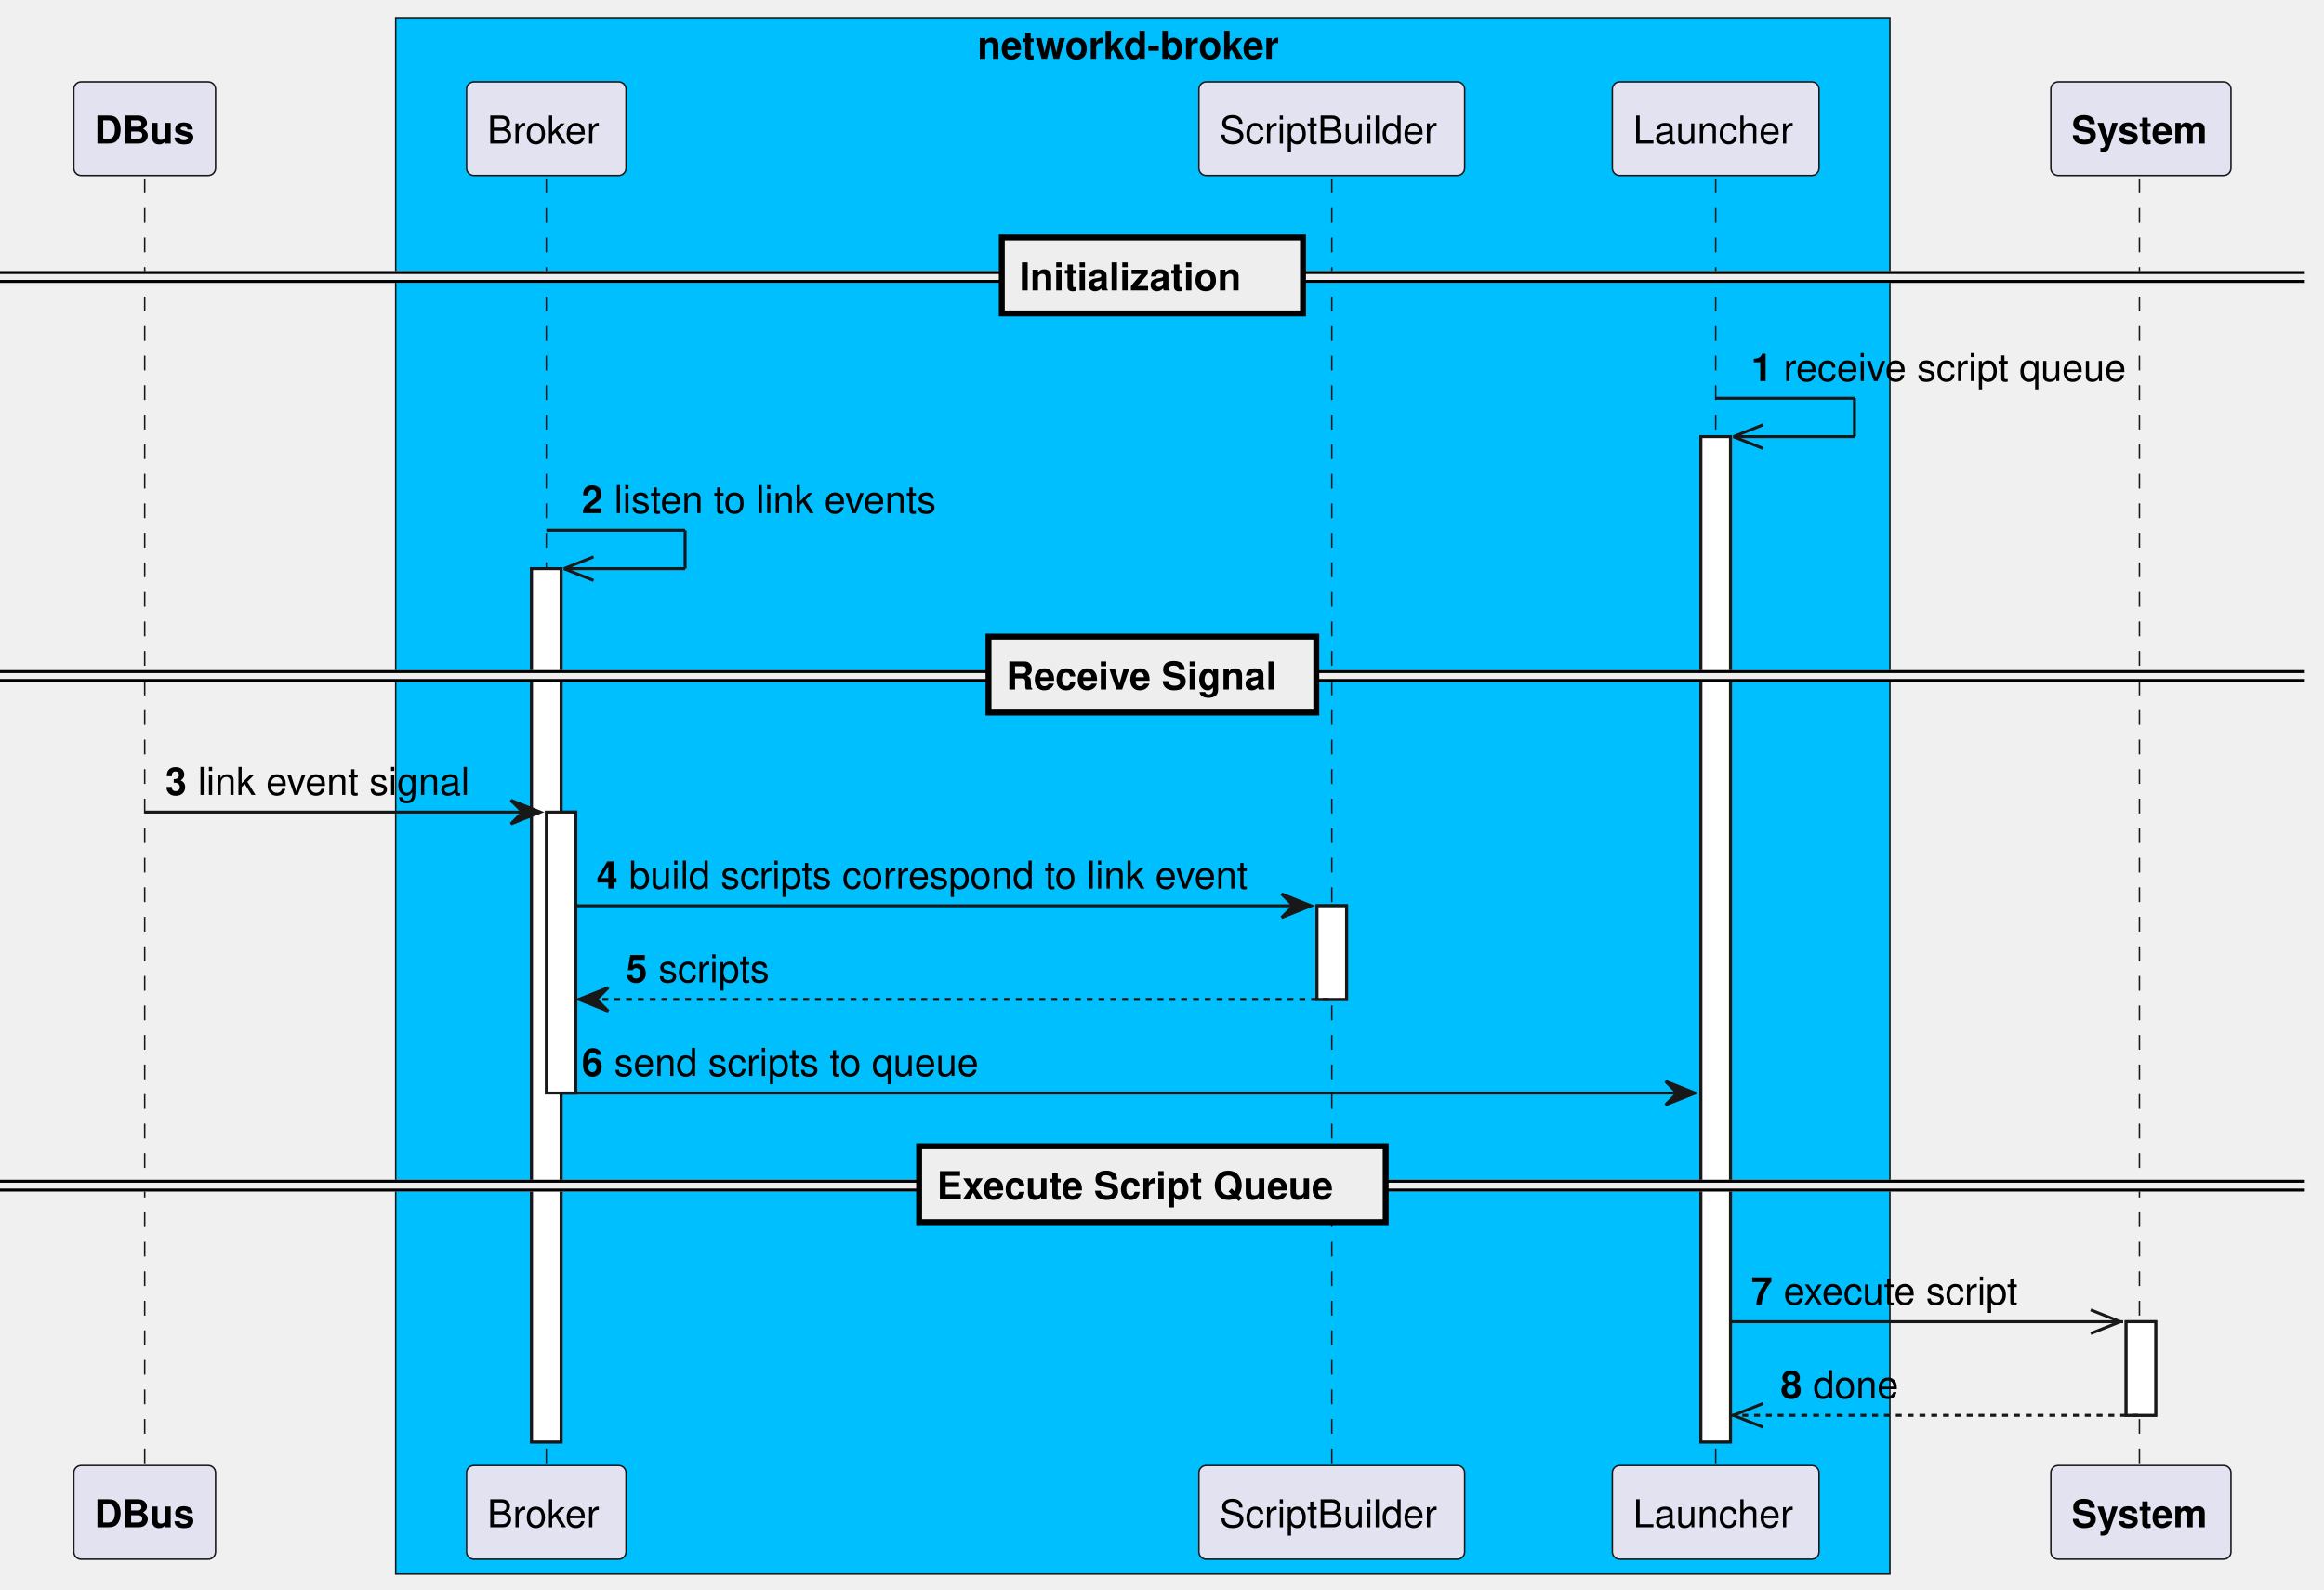
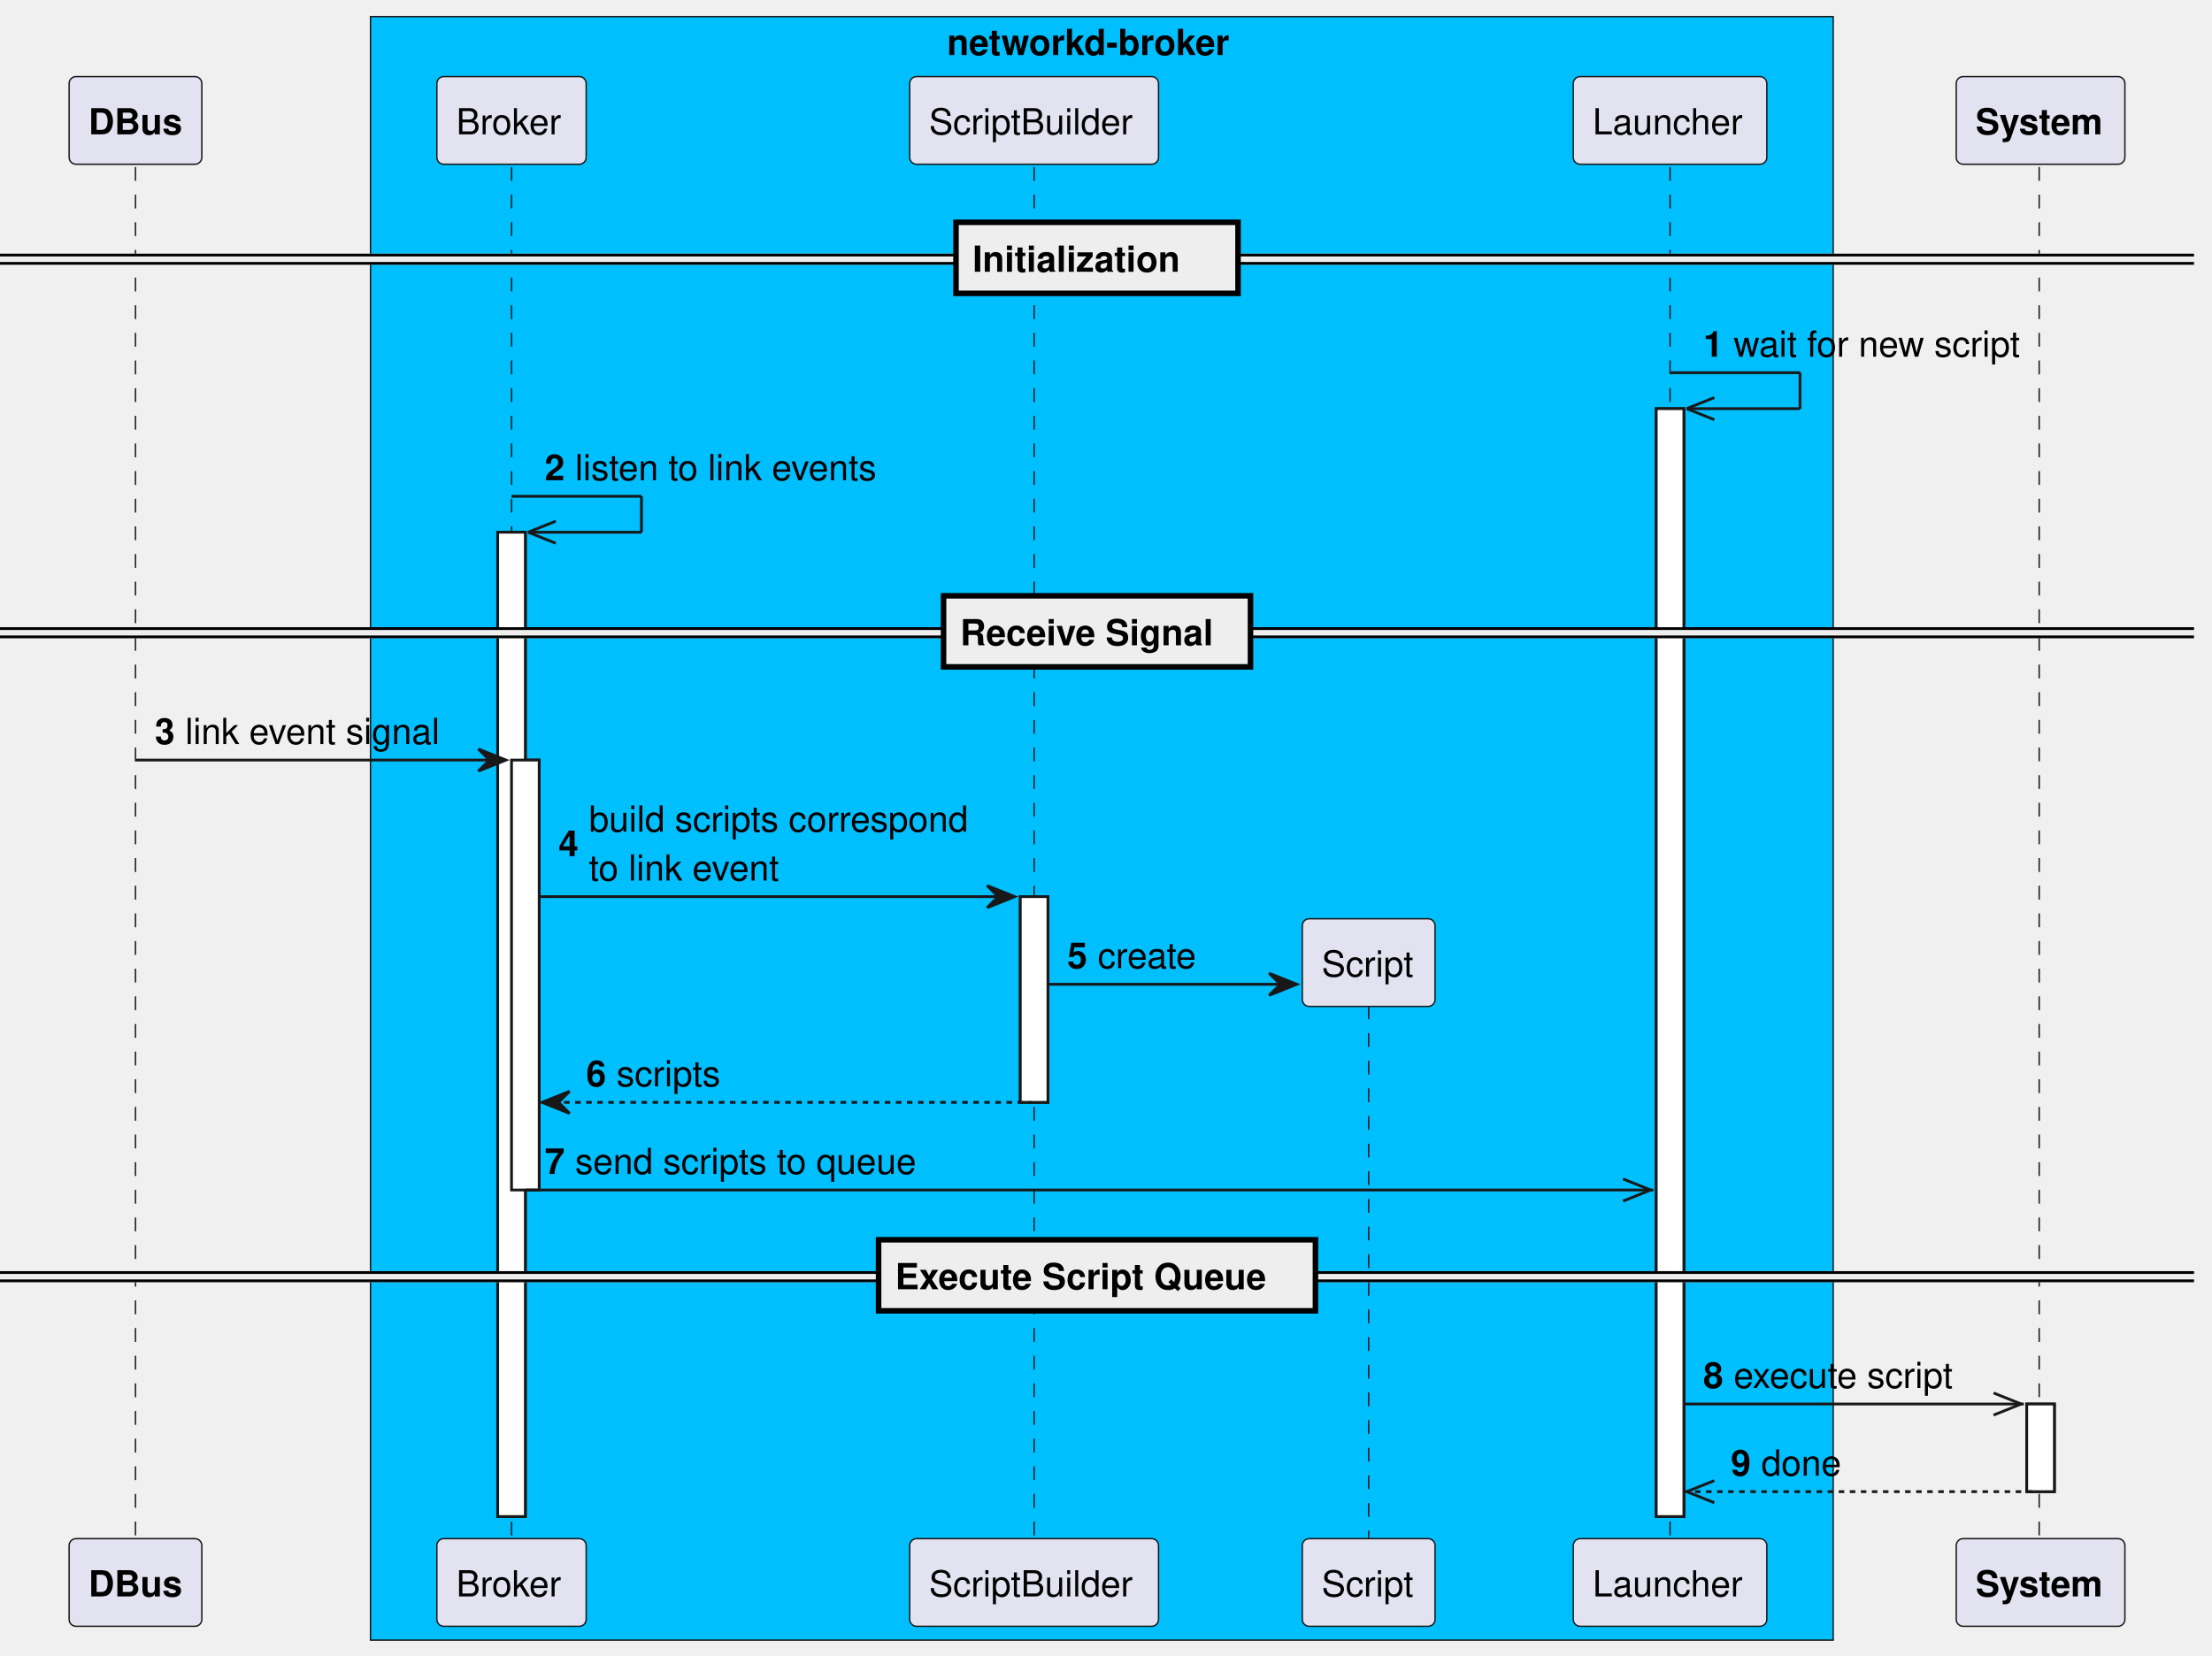
- <svg xmlns="http://www.w3.org/2000/svg" contentStyleType="text/css" height="538px" preserveAspectRatio="none" style="width:787px;height:538px;background:#F0FFFF;" version="1.1" viewBox="0 0 787 538" width="787px" zoomAndPan="magnify">
+ <svg xmlns="http://www.w3.org/2000/svg" contentStyleType="text/css" height="599px" preserveAspectRatio="none" style="width:800px;height:599px;background:#F0FFFF;" version="1.1" viewBox="0 0 800 599" width="800px" zoomAndPan="magnify">
  <defs />
  <g>
-     <rect fill="#00BFFF" height="526.884" style="stroke:#181818;stroke-width:0.5;" width="506" x="134" y="6" />
-     <text fill="#000000" font-family="&quot;Helvetica&quot;" font-size="13" font-weight="bold" lengthAdjust="spacing" textLength="112" x="331" y="19.897">networkd-broker</text>
-     <rect fill="#FFFFFF" height="295.648" style="stroke:#181818;stroke-width:1.0;" width="10" x="180" y="192.53" />
-     <rect fill="#FFFFFF" height="95.118" style="stroke:#181818;stroke-width:1.0;" width="10" x="185" y="274.942" />
-     <rect fill="#FFFFFF" height="31.706" style="stroke:#181818;stroke-width:1.0;" width="10" x="446" y="306.648" />
-     <rect fill="#FFFFFF" height="340.354" style="stroke:#181818;stroke-width:1.0;" width="10" x="576" y="147.824" />
-     <rect fill="#FFFFFF" height="31.706" style="stroke:#181818;stroke-width:1.0;" width="10" x="720" y="447.472" />
-     <line style="stroke:#181818;stroke-width:0.5;stroke-dasharray:5.0,5.0;" x1="49" x2="49" y1="60.412" y2="497.178" />
-     <line style="stroke:#181818;stroke-width:0.5;stroke-dasharray:5.0,5.0;" x1="185" x2="185" y1="60.412" y2="497.178" />
-     <line style="stroke:#181818;stroke-width:0.5;stroke-dasharray:5.0,5.0;" x1="451" x2="451" y1="60.412" y2="497.178" />
-     <line style="stroke:#181818;stroke-width:0.5;stroke-dasharray:5.0,5.0;" x1="581" x2="581" y1="60.412" y2="497.178" />
-     <line style="stroke:#181818;stroke-width:0.5;stroke-dasharray:5.0,5.0;" x1="724.5" x2="724.5" y1="60.412" y2="497.178" />
+     <rect fill="#00BFFF" height="587.296" style="stroke:#181818;stroke-width:0.5;" width="529" x="134" y="6" />
+     <text fill="#000000" font-family="&quot;Helvetica&quot;" font-size="13" font-weight="bold" lengthAdjust="spacing" textLength="112" x="342.5" y="19.897">networkd-broker</text>
+     <rect fill="#FFFFFF" height="356.06" style="stroke:#181818;stroke-width:1.0;" width="10" x="180" y="192.53" />
+     <rect fill="#FFFFFF" height="155.53" style="stroke:#181818;stroke-width:1.0;" width="10" x="185" y="274.942" />
+     <rect fill="#FFFFFF" height="74.412" style="stroke:#181818;stroke-width:1.0;" width="10" x="369" y="324.354" />
+     <rect fill="#FFFFFF" height="400.766" style="stroke:#181818;stroke-width:1.0;" width="10" x="599" y="147.824" />
+     <rect fill="#FFFFFF" height="31.706" style="stroke:#181818;stroke-width:1.0;" width="10" x="733" y="507.884" />
+     <line style="stroke:#181818;stroke-width:0.5;stroke-dasharray:5.0,5.0;" x1="49" x2="49" y1="60.412" y2="557.59" />
+     <line style="stroke:#181818;stroke-width:0.5;stroke-dasharray:5.0,5.0;" x1="185" x2="185" y1="60.412" y2="557.59" />
+     <line style="stroke:#181818;stroke-width:0.5;stroke-dasharray:5.0,5.0;" x1="374" x2="374" y1="60.412" y2="557.59" />
+     <line style="stroke:#181818;stroke-width:0.5;stroke-dasharray:5.0,5.0;" x1="495" x2="495" y1="363.707" y2="557.59" />
+     <line style="stroke:#181818;stroke-width:0.5;stroke-dasharray:5.0,5.0;" x1="604" x2="604" y1="60.412" y2="557.59" />
+     <line style="stroke:#181818;stroke-width:0.5;stroke-dasharray:5.0,5.0;" x1="737.5" x2="737.5" y1="60.412" y2="557.59" />
    <rect fill="#E2E2F0" height="31.706" rx="2.5" ry="2.5" style="stroke:#181818;stroke-width:0.5;" width="48" x="25" y="27.706" />
    <text fill="#000000" font-family="&quot;Helvetica&quot;" font-size="13" font-weight="bold" lengthAdjust="spacing" textLength="34" x="32" y="48.603">DBus</text>
-     <rect fill="#E2E2F0" height="31.706" rx="2.5" ry="2.5" style="stroke:#181818;stroke-width:0.5;" width="48" x="25" y="496.178" />
-     <text fill="#000000" font-family="&quot;Helvetica&quot;" font-size="13" font-weight="bold" lengthAdjust="spacing" textLength="34" x="32" y="517.075">DBus</text>
+     <rect fill="#E2E2F0" height="31.706" rx="2.5" ry="2.5" style="stroke:#181818;stroke-width:0.5;" width="48" x="25" y="556.59" />
+     <text fill="#000000" font-family="&quot;Helvetica&quot;" font-size="13" font-weight="bold" lengthAdjust="spacing" textLength="34" x="32" y="577.487">DBus</text>
    <rect fill="#E2E2F0" height="31.706" rx="2.5" ry="2.5" style="stroke:#181818;stroke-width:0.5;" width="54" x="158" y="27.706" />
    <text fill="#000000" font-family="&quot;Helvetica&quot;" font-size="13" lengthAdjust="spacing" textLength="40" x="165" y="48.603">Broker</text>
-     <rect fill="#E2E2F0" height="31.706" rx="2.5" ry="2.5" style="stroke:#181818;stroke-width:0.5;" width="54" x="158" y="496.178" />
-     <text fill="#000000" font-family="&quot;Helvetica&quot;" font-size="13" lengthAdjust="spacing" textLength="40" x="165" y="517.075">Broker</text>
-     <rect fill="#E2E2F0" height="31.706" rx="2.5" ry="2.5" style="stroke:#181818;stroke-width:0.5;" width="90" x="406" y="27.706" />
-     <text fill="#000000" font-family="&quot;Helvetica&quot;" font-size="13" lengthAdjust="spacing" textLength="76" x="413" y="48.603">ScriptBuilder</text>
-     <rect fill="#E2E2F0" height="31.706" rx="2.5" ry="2.5" style="stroke:#181818;stroke-width:0.5;" width="90" x="406" y="496.178" />
-     <text fill="#000000" font-family="&quot;Helvetica&quot;" font-size="13" lengthAdjust="spacing" textLength="76" x="413" y="517.075">ScriptBuilder</text>
-     <rect fill="#E2E2F0" height="31.706" rx="2.5" ry="2.5" style="stroke:#181818;stroke-width:0.5;" width="70" x="546" y="27.706" />
-     <text fill="#000000" font-family="&quot;Helvetica&quot;" font-size="13" lengthAdjust="spacing" textLength="56" x="553" y="48.603">Launcher</text>
-     <rect fill="#E2E2F0" height="31.706" rx="2.5" ry="2.5" style="stroke:#181818;stroke-width:0.5;" width="70" x="546" y="496.178" />
-     <text fill="#000000" font-family="&quot;Helvetica&quot;" font-size="13" lengthAdjust="spacing" textLength="56" x="553" y="517.075">Launcher</text>
-     <rect fill="#E2E2F0" height="31.706" rx="2.5" ry="2.5" style="stroke:#181818;stroke-width:0.5;" width="61" x="694.5" y="27.706" />
-     <text fill="#000000" font-family="&quot;Helvetica&quot;" font-size="13" font-weight="bold" lengthAdjust="spacing" textLength="47" x="701.5" y="48.603">System</text>
-     <rect fill="#E2E2F0" height="31.706" rx="2.5" ry="2.5" style="stroke:#181818;stroke-width:0.5;" width="61" x="694.5" y="496.178" />
-     <text fill="#000000" font-family="&quot;Helvetica&quot;" font-size="13" font-weight="bold" lengthAdjust="spacing" textLength="47" x="701.5" y="517.075">System</text>
-     <rect fill="#FFFFFF" height="295.648" style="stroke:#181818;stroke-width:1.0;" width="10" x="180" y="192.53" />
-     <rect fill="#FFFFFF" height="95.118" style="stroke:#181818;stroke-width:1.0;" width="10" x="185" y="274.942" />
-     <rect fill="#FFFFFF" height="31.706" style="stroke:#181818;stroke-width:1.0;" width="10" x="446" y="306.648" />
-     <rect fill="#FFFFFF" height="340.354" style="stroke:#181818;stroke-width:1.0;" width="10" x="576" y="147.824" />
-     <rect fill="#FFFFFF" height="31.706" style="stroke:#181818;stroke-width:1.0;" width="10" x="720" y="447.472" />
-     <rect fill="#EEEEEE" height="3" style="stroke:#EEEEEE;stroke-width:1.0;" width="780.5" x="0" y="92.265" />
-     <line style="stroke:#000000;stroke-width:1.0;" x1="0" x2="780.5" y1="92.265" y2="92.265" />
-     <line style="stroke:#000000;stroke-width:1.0;" x1="0" x2="780.5" y1="95.265" y2="95.265" />
-     <rect fill="#EEEEEE" height="25.706" style="stroke:#000000;stroke-width:2.0;" width="102" x="339.25" y="80.412" />
-     <text fill="#000000" font-family="&quot;Helvetica&quot;" font-size="13" font-weight="bold" lengthAdjust="spacing" textLength="85" x="345.25" y="98.309">Initialization</text>
-     <line style="stroke:#181818;stroke-width:1.0;" x1="581" x2="628" y1="134.824" y2="134.824" />
-     <line style="stroke:#181818;stroke-width:1.0;" x1="628" x2="628" y1="134.824" y2="147.824" />
-     <line style="stroke:#181818;stroke-width:1.0;" x1="587" x2="628" y1="147.824" y2="147.824" />
-     <line style="stroke:#181818;stroke-width:1.0;" x1="587" x2="597" y1="147.824" y2="143.824" />
-     <line style="stroke:#181818;stroke-width:1.0;" x1="587" x2="597" y1="147.824" y2="151.824" />
-     <text fill="#000000" font-family="&quot;Helvetica&quot;" font-size="13" font-weight="bold" lengthAdjust="spacing" textLength="7" x="593" y="129.015">1</text>
-     <text fill="#000000" font-family="&quot;Helvetica&quot;" font-size="13" lengthAdjust="spacing" textLength="119" x="604" y="129.015">receive script queue</text>
+     <rect fill="#E2E2F0" height="31.706" rx="2.5" ry="2.5" style="stroke:#181818;stroke-width:0.5;" width="54" x="158" y="556.59" />
+     <text fill="#000000" font-family="&quot;Helvetica&quot;" font-size="13" lengthAdjust="spacing" textLength="40" x="165" y="577.487">Broker</text>
+     <rect fill="#E2E2F0" height="31.706" rx="2.5" ry="2.5" style="stroke:#181818;stroke-width:0.5;" width="90" x="329" y="27.706" />
+     <text fill="#000000" font-family="&quot;Helvetica&quot;" font-size="13" lengthAdjust="spacing" textLength="76" x="336" y="48.603">ScriptBuilder</text>
+     <rect fill="#E2E2F0" height="31.706" rx="2.5" ry="2.5" style="stroke:#181818;stroke-width:0.5;" width="90" x="329" y="556.59" />
+     <text fill="#000000" font-family="&quot;Helvetica&quot;" font-size="13" lengthAdjust="spacing" textLength="76" x="336" y="577.487">ScriptBuilder</text>
+     <rect fill="#E2E2F0" height="31.706" rx="2.5" ry="2.5" style="stroke:#181818;stroke-width:0.5;" width="48" x="471" y="556.59" />
+     <text fill="#000000" font-family="&quot;Helvetica&quot;" font-size="13" lengthAdjust="spacing" textLength="34" x="478" y="577.487">Script</text>
+     <rect fill="#E2E2F0" height="31.706" rx="2.5" ry="2.5" style="stroke:#181818;stroke-width:0.5;" width="70" x="569" y="27.706" />
+     <text fill="#000000" font-family="&quot;Helvetica&quot;" font-size="13" lengthAdjust="spacing" textLength="56" x="576" y="48.603">Launcher</text>
+     <rect fill="#E2E2F0" height="31.706" rx="2.5" ry="2.5" style="stroke:#181818;stroke-width:0.5;" width="70" x="569" y="556.59" />
+     <text fill="#000000" font-family="&quot;Helvetica&quot;" font-size="13" lengthAdjust="spacing" textLength="56" x="576" y="577.487">Launcher</text>
+     <rect fill="#E2E2F0" height="31.706" rx="2.5" ry="2.5" style="stroke:#181818;stroke-width:0.5;" width="61" x="707.5" y="27.706" />
+     <text fill="#000000" font-family="&quot;Helvetica&quot;" font-size="13" font-weight="bold" lengthAdjust="spacing" textLength="47" x="714.5" y="48.603">System</text>
+     <rect fill="#E2E2F0" height="31.706" rx="2.5" ry="2.5" style="stroke:#181818;stroke-width:0.5;" width="61" x="707.5" y="556.59" />
+     <text fill="#000000" font-family="&quot;Helvetica&quot;" font-size="13" font-weight="bold" lengthAdjust="spacing" textLength="47" x="714.5" y="577.487">System</text>
+     <rect fill="#FFFFFF" height="356.06" style="stroke:#181818;stroke-width:1.0;" width="10" x="180" y="192.53" />
+     <rect fill="#FFFFFF" height="155.53" style="stroke:#181818;stroke-width:1.0;" width="10" x="185" y="274.942" />
+     <rect fill="#FFFFFF" height="74.412" style="stroke:#181818;stroke-width:1.0;" width="10" x="369" y="324.354" />
+     <rect fill="#FFFFFF" height="400.766" style="stroke:#181818;stroke-width:1.0;" width="10" x="599" y="147.824" />
+     <rect fill="#FFFFFF" height="31.706" style="stroke:#181818;stroke-width:1.0;" width="10" x="733" y="507.884" />
+     <rect fill="#EEEEEE" height="3" style="stroke:#EEEEEE;stroke-width:1.0;" width="793.5" x="0" y="92.265" />
+     <line style="stroke:#000000;stroke-width:1.0;" x1="0" x2="793.5" y1="92.265" y2="92.265" />
+     <line style="stroke:#000000;stroke-width:1.0;" x1="0" x2="793.5" y1="95.265" y2="95.265" />
+     <rect fill="#EEEEEE" height="25.706" style="stroke:#000000;stroke-width:2.0;" width="102" x="345.75" y="80.412" />
+     <text fill="#000000" font-family="&quot;Helvetica&quot;" font-size="13" font-weight="bold" lengthAdjust="spacing" textLength="85" x="351.75" y="98.309">Initialization</text>
+     <line style="stroke:#181818;stroke-width:1.0;" x1="604" x2="651" y1="134.824" y2="134.824" />
+     <line style="stroke:#181818;stroke-width:1.0;" x1="651" x2="651" y1="134.824" y2="147.824" />
+     <line style="stroke:#181818;stroke-width:1.0;" x1="610" x2="651" y1="147.824" y2="147.824" />
+     <line style="stroke:#181818;stroke-width:1.0;" x1="610" x2="620" y1="147.824" y2="143.824" />
+     <line style="stroke:#181818;stroke-width:1.0;" x1="610" x2="620" y1="147.824" y2="151.824" />
+     <text fill="#000000" font-family="&quot;Helvetica&quot;" font-size="13" font-weight="bold" lengthAdjust="spacing" textLength="7" x="616" y="129.015">1</text>
+     <text fill="#000000" font-family="&quot;Helvetica&quot;" font-size="13" lengthAdjust="spacing" textLength="109" x="627" y="129.015">wait for new script</text>
    <line style="stroke:#181818;stroke-width:1.0;" x1="185" x2="232" y1="179.53" y2="179.53" />
    <line style="stroke:#181818;stroke-width:1.0;" x1="232" x2="232" y1="179.53" y2="192.53" />
    <line style="stroke:#181818;stroke-width:1.0;" x1="191" x2="232" y1="192.53" y2="192.53" />
    <line style="stroke:#181818;stroke-width:1.0;" x1="191" x2="201" y1="192.53" y2="188.53" />
    <line style="stroke:#181818;stroke-width:1.0;" x1="191" x2="201" y1="192.53" y2="196.53" />
    <text fill="#000000" font-family="&quot;Helvetica&quot;" font-size="13" font-weight="bold" lengthAdjust="spacing" textLength="7" x="197" y="173.721">2</text>
    <text fill="#000000" font-family="&quot;Helvetica&quot;" font-size="13" lengthAdjust="spacing" textLength="115" x="208" y="173.721">listen to link events</text>
-     <rect fill="#EEEEEE" height="3" style="stroke:#EEEEEE;stroke-width:1.0;" width="780.5" x="0" y="227.383" />
-     <line style="stroke:#000000;stroke-width:1.0;" x1="0" x2="780.5" y1="227.383" y2="227.383" />
-     <line style="stroke:#000000;stroke-width:1.0;" x1="0" x2="780.5" y1="230.383" y2="230.383" />
-     <rect fill="#EEEEEE" height="25.706" style="stroke:#000000;stroke-width:2.0;" width="111" x="334.75" y="215.53" />
-     <text fill="#000000" font-family="&quot;Helvetica&quot;" font-size="13" font-weight="bold" lengthAdjust="spacing" textLength="94" x="340.75" y="233.427">Receive Signal</text>
+     <rect fill="#EEEEEE" height="3" style="stroke:#EEEEEE;stroke-width:1.0;" width="793.5" x="0" y="227.383" />
+     <line style="stroke:#000000;stroke-width:1.0;" x1="0" x2="793.5" y1="227.383" y2="227.383" />
+     <line style="stroke:#000000;stroke-width:1.0;" x1="0" x2="793.5" y1="230.383" y2="230.383" />
+     <rect fill="#EEEEEE" height="25.706" style="stroke:#000000;stroke-width:2.0;" width="111" x="341.25" y="215.53" />
+     <text fill="#000000" font-family="&quot;Helvetica&quot;" font-size="13" font-weight="bold" lengthAdjust="spacing" textLength="94" x="347.25" y="233.427">Receive Signal</text>
    <polygon fill="#181818" points="173,270.942,183,274.942,173,278.942,177,274.942" style="stroke:#181818;stroke-width:1.0;" />
    <line style="stroke:#181818;stroke-width:1.0;" x1="49" x2="179" y1="274.942" y2="274.942" />
    <text fill="#000000" font-family="&quot;Helvetica&quot;" font-size="13" font-weight="bold" lengthAdjust="spacing" textLength="7" x="56" y="269.133">3</text>
    <text fill="#000000" font-family="&quot;Helvetica&quot;" font-size="13" lengthAdjust="spacing" textLength="96" x="67" y="269.133">link event signal</text>
-     <polygon fill="#181818" points="434,302.648,444,306.648,434,310.648,438,306.648" style="stroke:#181818;stroke-width:1.0;" />
-     <line style="stroke:#181818;stroke-width:1.0;" x1="195" x2="440" y1="306.648" y2="306.648" />
-     <text fill="#000000" font-family="&quot;Helvetica&quot;" font-size="13" font-weight="bold" lengthAdjust="spacing" textLength="7" x="202" y="300.839">4</text>
-     <text fill="#000000" font-family="&quot;Helvetica&quot;" font-size="13" lengthAdjust="spacing" textLength="221" x="213" y="300.839">build scripts correspond to link event</text>
-     <polygon fill="#181818" points="206,334.354,196,338.354,206,342.354,202,338.354" style="stroke:#181818;stroke-width:1.0;" />
-     <line style="stroke:#181818;stroke-width:1.0;stroke-dasharray:2.0,2.0;" x1="200" x2="450" y1="338.354" y2="338.354" />
-     <text fill="#000000" font-family="&quot;Helvetica&quot;" font-size="13" font-weight="bold" lengthAdjust="spacing" textLength="7" x="212" y="332.545">5</text>
-     <text fill="#000000" font-family="&quot;Helvetica&quot;" font-size="13" lengthAdjust="spacing" textLength="39" x="223" y="332.545">scripts</text>
-     <polygon fill="#181818" points="564,366.06,574,370.06,564,374.06,568,370.06" style="stroke:#181818;stroke-width:1.0;" />
-     <line style="stroke:#181818;stroke-width:1.0;" x1="190" x2="570" y1="370.06" y2="370.06" />
-     <text fill="#000000" font-family="&quot;Helvetica&quot;" font-size="13" font-weight="bold" lengthAdjust="spacing" textLength="7" x="197" y="364.251">6</text>
-     <text fill="#000000" font-family="&quot;Helvetica&quot;" font-size="13" lengthAdjust="spacing" textLength="128" x="208" y="364.251">send scripts to queue</text>
-     <rect fill="#EEEEEE" height="3" style="stroke:#EEEEEE;stroke-width:1.0;" width="780.5" x="0" y="399.913" />
-     <line style="stroke:#000000;stroke-width:1.0;" x1="0" x2="780.5" y1="399.913" y2="399.913" />
-     <line style="stroke:#000000;stroke-width:1.0;" x1="0" x2="780.5" y1="402.913" y2="402.913" />
-     <rect fill="#EEEEEE" height="25.706" style="stroke:#000000;stroke-width:2.0;" width="158" x="311.25" y="388.06" />
-     <text fill="#000000" font-family="&quot;Helvetica&quot;" font-size="13" font-weight="bold" lengthAdjust="spacing" textLength="141" x="317.25" y="405.957">Execute Script Queue</text>
-     <line style="stroke:#181818;stroke-width:1.0;" x1="718" x2="708" y1="447.472" y2="443.472" />
-     <line style="stroke:#181818;stroke-width:1.0;" x1="718" x2="708" y1="447.472" y2="451.472" />
-     <line style="stroke:#181818;stroke-width:1.0;" x1="586" x2="719" y1="447.472" y2="447.472" />
-     <text fill="#000000" font-family="&quot;Helvetica&quot;" font-size="13" font-weight="bold" lengthAdjust="spacing" textLength="7" x="593" y="441.663">7</text>
-     <text fill="#000000" font-family="&quot;Helvetica&quot;" font-size="13" lengthAdjust="spacing" textLength="83" x="604" y="441.663">execute script</text>
-     <line style="stroke:#181818;stroke-width:1.0;" x1="587" x2="597" y1="479.178" y2="475.178" />
-     <line style="stroke:#181818;stroke-width:1.0;" x1="587" x2="597" y1="479.178" y2="483.178" />
-     <line style="stroke:#181818;stroke-width:1.0;stroke-dasharray:2.0,2.0;" x1="586" x2="724" y1="479.178" y2="479.178" />
-     <text fill="#000000" font-family="&quot;Helvetica&quot;" font-size="13" font-weight="bold" lengthAdjust="spacing" textLength="7" x="603" y="473.369">8</text>
-     <text fill="#000000" font-family="&quot;Helvetica&quot;" font-size="13" lengthAdjust="spacing" textLength="31" x="614" y="473.369">done</text>
+     <polygon fill="#181818" points="357,320.354,367,324.354,357,328.354,361,324.354" style="stroke:#181818;stroke-width:1.0;" />
+     <line style="stroke:#181818;stroke-width:1.0;" x1="195" x2="363" y1="324.354" y2="324.354" />
+     <text fill="#000000" font-family="&quot;Helvetica&quot;" font-size="13" font-weight="bold" lengthAdjust="spacing" textLength="7" x="202" y="309.692">4</text>
+     <text fill="#000000" font-family="&quot;Helvetica&quot;" font-size="13" lengthAdjust="spacing" textLength="144" x="213" y="300.839">build scripts correspond</text>
+     <text fill="#000000" font-family="&quot;Helvetica&quot;" font-size="13" lengthAdjust="spacing" textLength="74" x="213" y="318.545">to link event</text>
+     <polygon fill="#181818" points="459,352.06,469,356.06,459,360.06,463,356.06" style="stroke:#181818;stroke-width:1.0;" />
+     <line style="stroke:#181818;stroke-width:1.0;" x1="379" x2="465" y1="356.06" y2="356.06" />
+     <text fill="#000000" font-family="&quot;Helvetica&quot;" font-size="13" font-weight="bold" lengthAdjust="spacing" textLength="7" x="386" y="350.251">5</text>
+     <text fill="#000000" font-family="&quot;Helvetica&quot;" font-size="13" lengthAdjust="spacing" textLength="37" x="397" y="350.251">create</text>
+     <rect fill="#E2E2F0" height="31.706" rx="2.5" ry="2.5" style="stroke:#181818;stroke-width:0.5;" width="48" x="471" y="332.354" />
+     <text fill="#000000" font-family="&quot;Helvetica&quot;" font-size="13" lengthAdjust="spacing" textLength="34" x="478" y="353.251">Script</text>
+     <polygon fill="#181818" points="206,394.766,196,398.766,206,402.766,202,398.766" style="stroke:#181818;stroke-width:1.0;" />
+     <line style="stroke:#181818;stroke-width:1.0;stroke-dasharray:2.0,2.0;" x1="200" x2="373" y1="398.766" y2="398.766" />
+     <text fill="#000000" font-family="&quot;Helvetica&quot;" font-size="13" font-weight="bold" lengthAdjust="spacing" textLength="7" x="212" y="392.957">6</text>
+     <text fill="#000000" font-family="&quot;Helvetica&quot;" font-size="13" lengthAdjust="spacing" textLength="39" x="223" y="392.957">scripts</text>
+     <line style="stroke:#181818;stroke-width:1.0;" x1="597" x2="587" y1="430.472" y2="426.472" />
+     <line style="stroke:#181818;stroke-width:1.0;" x1="597" x2="587" y1="430.472" y2="434.472" />
+     <line style="stroke:#181818;stroke-width:1.0;" x1="190" x2="598" y1="430.472" y2="430.472" />
+     <text fill="#000000" font-family="&quot;Helvetica&quot;" font-size="13" font-weight="bold" lengthAdjust="spacing" textLength="7" x="197" y="424.663">7</text>
+     <text fill="#000000" font-family="&quot;Helvetica&quot;" font-size="13" lengthAdjust="spacing" textLength="128" x="208" y="424.663">send scripts to queue</text>
+     <rect fill="#EEEEEE" height="3" style="stroke:#EEEEEE;stroke-width:1.0;" width="793.5" x="0" y="460.325" />
+     <line style="stroke:#000000;stroke-width:1.0;" x1="0" x2="793.5" y1="460.325" y2="460.325" />
+     <line style="stroke:#000000;stroke-width:1.0;" x1="0" x2="793.5" y1="463.325" y2="463.325" />
+     <rect fill="#EEEEEE" height="25.706" style="stroke:#000000;stroke-width:2.0;" width="158" x="317.75" y="448.472" />
+     <text fill="#000000" font-family="&quot;Helvetica&quot;" font-size="13" font-weight="bold" lengthAdjust="spacing" textLength="141" x="323.75" y="466.369">Execute Script Queue</text>
+     <line style="stroke:#181818;stroke-width:1.0;" x1="731" x2="721" y1="507.884" y2="503.884" />
+     <line style="stroke:#181818;stroke-width:1.0;" x1="731" x2="721" y1="507.884" y2="511.884" />
+     <line style="stroke:#181818;stroke-width:1.0;" x1="609" x2="732" y1="507.884" y2="507.884" />
+     <text fill="#000000" font-family="&quot;Helvetica&quot;" font-size="13" font-weight="bold" lengthAdjust="spacing" textLength="7" x="616" y="502.075">8</text>
+     <text fill="#000000" font-family="&quot;Helvetica&quot;" font-size="13" lengthAdjust="spacing" textLength="83" x="627" y="502.075">execute script</text>
+     <line style="stroke:#181818;stroke-width:1.0;" x1="610" x2="620" y1="539.59" y2="535.59" />
+     <line style="stroke:#181818;stroke-width:1.0;" x1="610" x2="620" y1="539.59" y2="543.59" />
+     <line style="stroke:#181818;stroke-width:1.0;stroke-dasharray:2.0,2.0;" x1="609" x2="737" y1="539.59" y2="539.59" />
+     <text fill="#000000" font-family="&quot;Helvetica&quot;" font-size="13" font-weight="bold" lengthAdjust="spacing" textLength="7" x="626" y="533.781">9</text>
+     <text fill="#000000" font-family="&quot;Helvetica&quot;" font-size="13" lengthAdjust="spacing" textLength="31" x="637" y="533.781">done</text>
  </g>
</svg>
